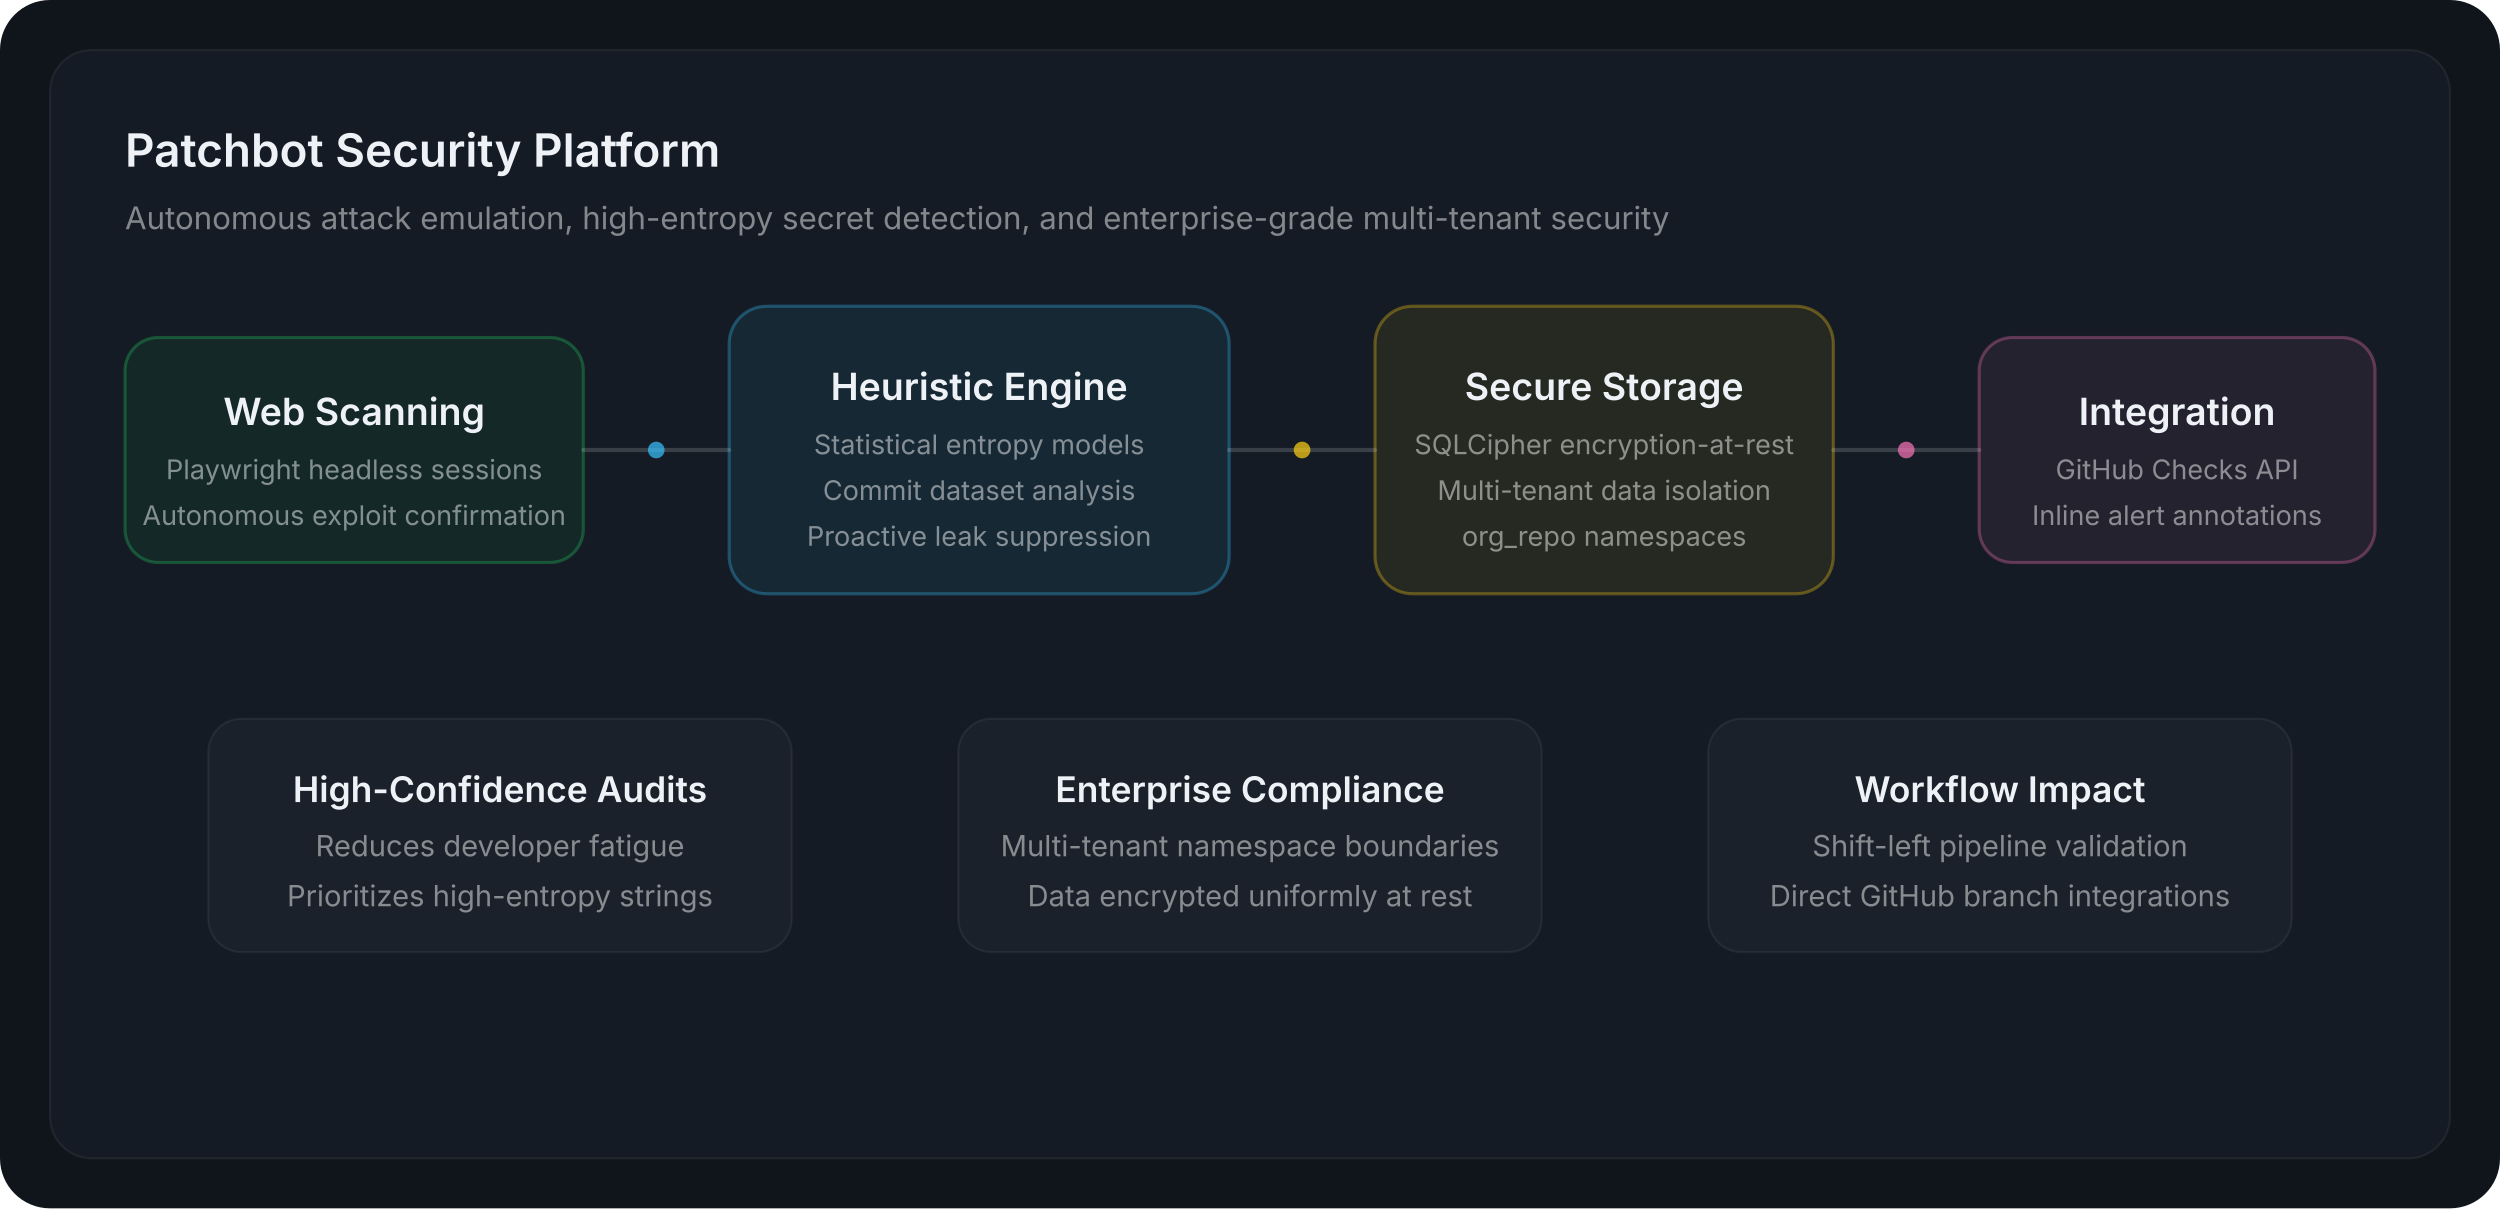
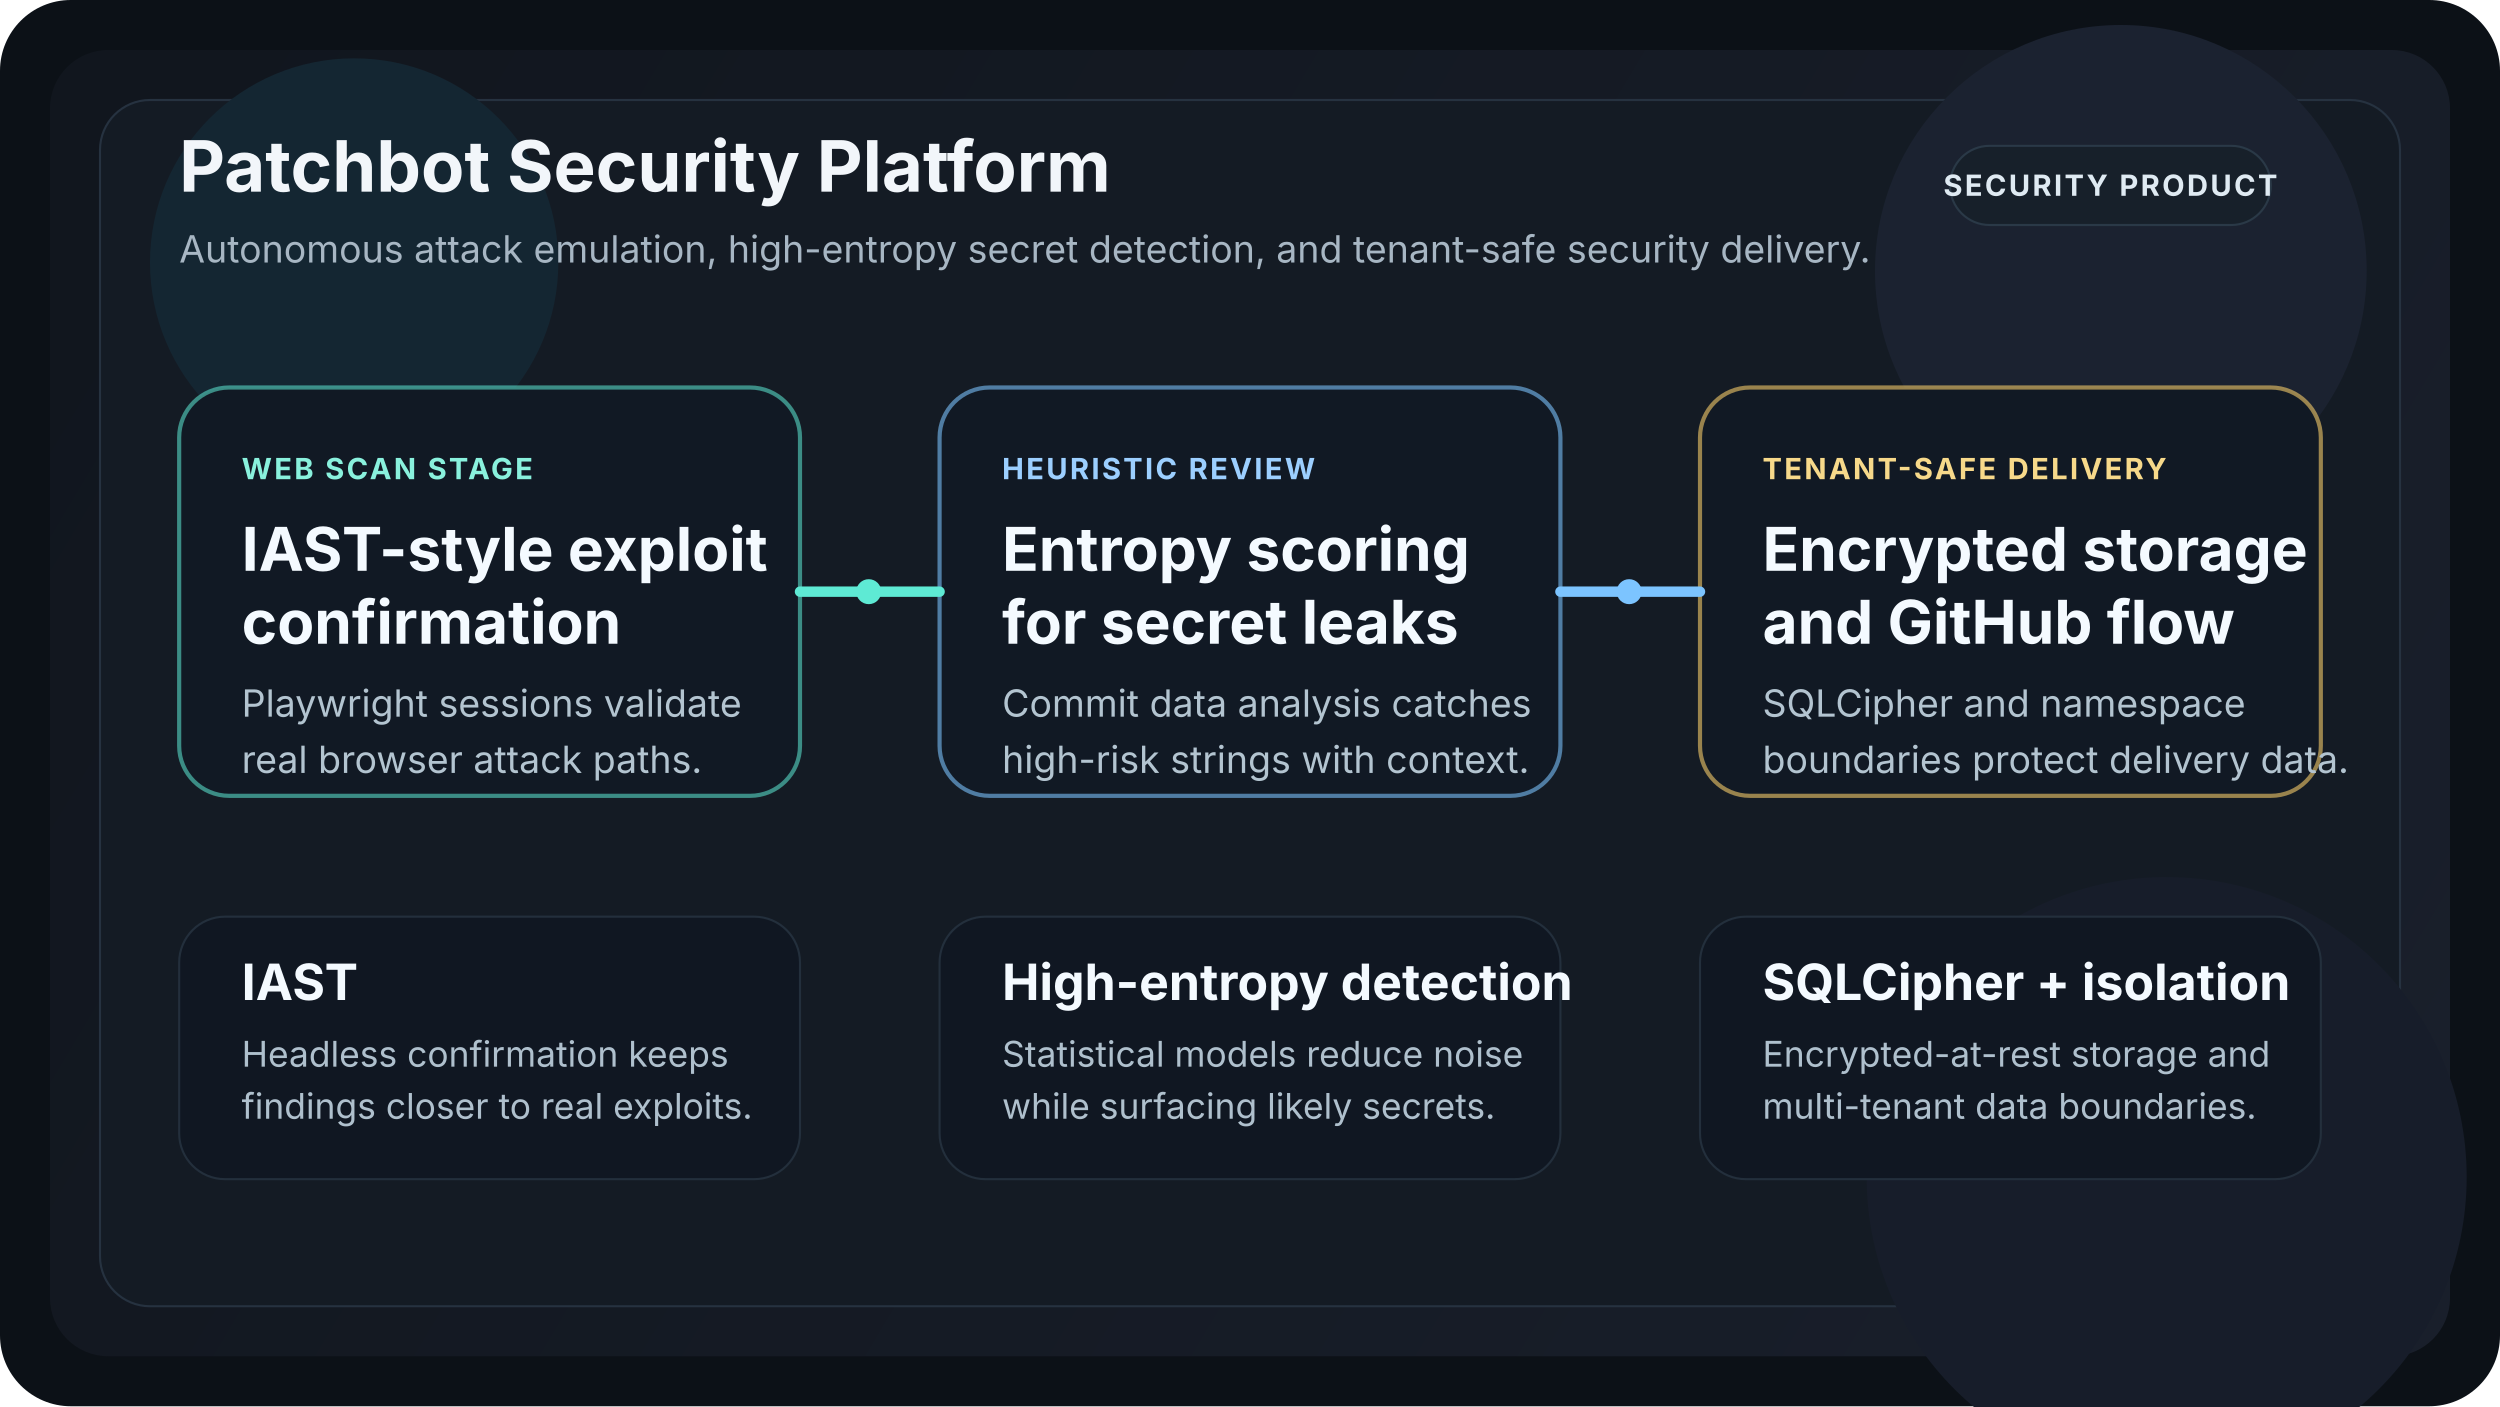
- <svg xmlns="http://www.w3.org/2000/svg" viewBox="0 0 1200 580" fill="none">
-   <rect width="1200" height="580" rx="24" fill="#10151c" />
-   <rect x="24" y="24" width="1152" height="532" rx="20" fill="#141b24" stroke="rgba(255,255,255,0.06)" />
-   <text x="60" y="80" fill="#eef2f7" font-family="Inter, system-ui, sans-serif" font-size="22" font-weight="600">Patchbot Security Platform</text>
-   <text x="60" y="110" fill="rgba(255,255,255,0.48)" font-family="Inter, system-ui, sans-serif" font-size="15">Autonomous attack emulation, high-entropy secret detection, and enterprise-grade multi-tenant security</text>
-   <rect x="60" y="162" width="220" height="108" rx="16" fill="rgba(34,197,94,0.08)" stroke="rgba(34,197,94,0.32)" stroke-width="1.5" />
-   <text x="170" y="204" text-anchor="middle" fill="#eef2f7" font-family="Inter, system-ui, sans-serif" font-size="18" font-weight="600">Web Scanning</text>
-   <text x="170" y="230" text-anchor="middle" fill="rgba(255,255,255,0.48)" font-family="Inter, system-ui, sans-serif" font-size="13">Playwright headless sessions</text>
-   <text x="170" y="252" text-anchor="middle" fill="rgba(255,255,255,0.48)" font-family="Inter, system-ui, sans-serif" font-size="13">Autonomous exploit confirmation</text>
-   <rect x="350" y="147" width="240" height="138" rx="18" fill="rgba(56,189,248,0.08)" stroke="rgba(56,189,248,0.32)" stroke-width="1.5" />
-   <text x="470" y="192" text-anchor="middle" fill="#eef2f7" font-family="Inter, system-ui, sans-serif" font-size="18" font-weight="600">Heuristic Engine</text>
-   <text x="470" y="218" text-anchor="middle" fill="rgba(255,255,255,0.48)" font-family="Inter, system-ui, sans-serif" font-size="13">Statistical entropy models</text>
-   <text x="470" y="240" text-anchor="middle" fill="rgba(255,255,255,0.48)" font-family="Inter, system-ui, sans-serif" font-size="13">Commit dataset analysis</text>
-   <text x="470" y="262" text-anchor="middle" fill="rgba(255,255,255,0.48)" font-family="Inter, system-ui, sans-serif" font-size="13">Proactive leak suppression</text>
-   <rect x="660" y="147" width="220" height="138" rx="18" fill="rgba(250,204,21,0.08)" stroke="rgba(250,204,21,0.32)" stroke-width="1.5" />
-   <text x="770" y="192" text-anchor="middle" fill="#eef2f7" font-family="Inter, system-ui, sans-serif" font-size="18" font-weight="600">Secure Storage</text>
-   <text x="770" y="218" text-anchor="middle" fill="rgba(255,255,255,0.48)" font-family="Inter, system-ui, sans-serif" font-size="13">SQLCipher encryption-at-rest</text>
-   <text x="770" y="240" text-anchor="middle" fill="rgba(255,255,255,0.48)" font-family="Inter, system-ui, sans-serif" font-size="13">Multi-tenant data isolation</text>
-   <text x="770" y="262" text-anchor="middle" fill="rgba(255,255,255,0.48)" font-family="Inter, system-ui, sans-serif" font-size="13">org_repo namespaces</text>
-   <rect x="950" y="162" width="190" height="108" rx="16" fill="rgba(244,114,182,0.08)" stroke="rgba(244,114,182,0.32)" stroke-width="1.5" />
-   <text x="1045" y="204" text-anchor="middle" fill="#eef2f7" font-family="Inter, system-ui, sans-serif" font-size="18" font-weight="600">Integration</text>
-   <text x="1045" y="230" text-anchor="middle" fill="rgba(255,255,255,0.48)" font-family="Inter, system-ui, sans-serif" font-size="13">GitHub Checks API</text>
-   <text x="1045" y="252" text-anchor="middle" fill="rgba(255,255,255,0.48)" font-family="Inter, system-ui, sans-serif" font-size="13">Inline alert annotations</text>
-   <path d="M280 216H350" stroke="rgba(255,255,255,0.16)" stroke-width="2" stroke-linecap="round" />
-   <path d="M590 216H660" stroke="rgba(255,255,255,0.16)" stroke-width="2" stroke-linecap="round" />
-   <path d="M880 216H950" stroke="rgba(255,255,255,0.16)" stroke-width="2" stroke-linecap="round" />
-   <circle cx="315" cy="216" r="4" fill="rgba(56,189,248,0.72)" />
-   <circle cx="625" cy="216" r="4" fill="rgba(250,204,21,0.72)" />
-   <circle cx="915" cy="216" r="4" fill="rgba(244,114,182,0.72)" />
-   <rect x="100" y="345" width="280" height="112" rx="16" fill="rgba(255,255,255,0.03)" stroke="rgba(255,255,255,0.06)" />
-   <text x="240" y="385" text-anchor="middle" fill="#eef2f7" font-family="Inter, system-ui, sans-serif" font-size="17" font-weight="600">High-Confidence Audits</text>
-   <text x="240" y="411" text-anchor="middle" fill="rgba(255,255,255,0.48)" font-family="Inter, system-ui, sans-serif" font-size="14">Reduces developer fatigue</text>
-   <text x="240" y="435" text-anchor="middle" fill="rgba(255,255,255,0.48)" font-family="Inter, system-ui, sans-serif" font-size="14">Prioritizes high-entropy strings</text>
-   <rect x="460" y="345" width="280" height="112" rx="16" fill="rgba(255,255,255,0.03)" stroke="rgba(255,255,255,0.06)" />
-   <text x="600" y="385" text-anchor="middle" fill="#eef2f7" font-family="Inter, system-ui, sans-serif" font-size="17" font-weight="600">Enterprise Compliance</text>
-   <text x="600" y="411" text-anchor="middle" fill="rgba(255,255,255,0.48)" font-family="Inter, system-ui, sans-serif" font-size="14">Multi-tenant namespace boundaries</text>
-   <text x="600" y="435" text-anchor="middle" fill="rgba(255,255,255,0.48)" font-family="Inter, system-ui, sans-serif" font-size="14">Data encrypted uniformly at rest</text>
-   <rect x="820" y="345" width="280" height="112" rx="16" fill="rgba(255,255,255,0.03)" stroke="rgba(255,255,255,0.06)" />
-   <text x="960" y="385" text-anchor="middle" fill="#eef2f7" font-family="Inter, system-ui, sans-serif" font-size="17" font-weight="600">Workflow Impact</text>
-   <text x="960" y="411" text-anchor="middle" fill="rgba(255,255,255,0.48)" font-family="Inter, system-ui, sans-serif" font-size="14">Shift-left pipeline validation</text>
-   <text x="960" y="435" text-anchor="middle" fill="rgba(255,255,255,0.48)" font-family="Inter, system-ui, sans-serif" font-size="14">Direct GitHub branch integrations</text>
+ <svg xmlns="http://www.w3.org/2000/svg" width="1200" height="675" viewBox="0 0 1200 675" fill="none" role="img" aria-labelledby="title desc">
+   <defs>
+     <linearGradient id="bg-patchbot" x1="82" y1="30" x2="1120" y2="650" gradientUnits="userSpaceOnUse">
+       <stop stop-color="#11161E" />
+       <stop offset="1" stop-color="#191F2B" />
+     </linearGradient>
+   </defs>
+   <rect width="1200" height="675" rx="34" fill="#0C1117" />
+   <rect x="24" y="24" width="1152" height="627" rx="28" fill="url(#bg-patchbot)" />
+   <rect x="48" y="48" width="1104" height="579" rx="24" fill="#141B24" stroke="#263240" />
+   <circle cx="170" cy="126" r="98" fill="#142632" />
+   <circle cx="1018" cy="130" r="118" fill="#1B2230" />
+   <circle cx="1040" cy="565" r="144" fill="#171D2A" />
+   <text x="86" y="92" fill="#F2F6FA" font-family="Inter, Arial, sans-serif" font-size="34" font-weight="700">Patchbot Security Platform</text>
+   <text x="86" y="126" fill="#A7B6C3" font-family="Inter, Arial, sans-serif" font-size="18">Autonomous attack emulation, high-entropy secret detection, and tenant-safe security delivery.</text>
+   <rect x="936" y="70" width="154" height="38" rx="19" fill="#17202A" stroke="#2A3947" />
+   <text x="1013" y="94" text-anchor="middle" fill="#DFEAF2" font-family="Inter, Arial, sans-serif" font-size="14" font-weight="700" letter-spacing="0.08em">SECURITY PRODUCT</text>
+   <rect x="86" y="186" width="298" height="196" rx="24" fill="#111924" stroke="#5EEAD4" stroke-opacity="0.55" stroke-width="2" />
+   <rect x="451" y="186" width="298" height="196" rx="24" fill="#111924" stroke="#7CC4FF" stroke-opacity="0.58" stroke-width="2" />
+   <rect x="816" y="186" width="298" height="196" rx="24" fill="#111924" stroke="#F3C969" stroke-opacity="0.6" stroke-width="2" />
+   <text x="116" y="230" fill="#89F1DD" font-family="Inter, Arial, sans-serif" font-size="14" font-weight="700" letter-spacing="0.08em">WEB SCAN STAGE</text>
+   <text x="116" y="274" fill="#F4FAFF" font-family="Inter, Arial, sans-serif" font-size="29" font-weight="700">IAST-style exploit</text>
+   <text x="116" y="309" fill="#F4FAFF" font-family="Inter, Arial, sans-serif" font-size="29" font-weight="700">confirmation</text>
+   <text x="116" y="344" fill="#B3C4D0" font-family="Inter, Arial, sans-serif" font-size="18">Playwright sessions validate</text>
+   <text x="116" y="371" fill="#B3C4D0" font-family="Inter, Arial, sans-serif" font-size="18">real browser attack paths.</text>
+   <text x="481" y="230" fill="#9CCFFF" font-family="Inter, Arial, sans-serif" font-size="14" font-weight="700" letter-spacing="0.08em">HEURISTIC REVIEW</text>
+   <text x="481" y="274" fill="#F4FAFF" font-family="Inter, Arial, sans-serif" font-size="29" font-weight="700">Entropy scoring</text>
+   <text x="481" y="309" fill="#F4FAFF" font-family="Inter, Arial, sans-serif" font-size="29" font-weight="700">for secret leaks</text>
+   <text x="481" y="344" fill="#B3C4D0" font-family="Inter, Arial, sans-serif" font-size="18">Commit data analysis catches</text>
+   <text x="481" y="371" fill="#B3C4D0" font-family="Inter, Arial, sans-serif" font-size="18">high-risk strings with context.</text>
+   <text x="846" y="230" fill="#F7D98A" font-family="Inter, Arial, sans-serif" font-size="14" font-weight="700" letter-spacing="0.08em">TENANT-SAFE DELIVERY</text>
+   <text x="846" y="274" fill="#F4FAFF" font-family="Inter, Arial, sans-serif" font-size="29" font-weight="700">Encrypted storage</text>
+   <text x="846" y="309" fill="#F4FAFF" font-family="Inter, Arial, sans-serif" font-size="29" font-weight="700">and GitHub flow</text>
+   <text x="846" y="344" fill="#B3C4D0" font-family="Inter, Arial, sans-serif" font-size="18">SQLCipher and namespace</text>
+   <text x="846" y="371" fill="#B3C4D0" font-family="Inter, Arial, sans-serif" font-size="18">boundaries protect delivery data.</text>
+   <path d="M384 284H451" stroke="#5EEAD4" stroke-width="5" stroke-linecap="round" />
+   <path d="M749 284H816" stroke="#7CC4FF" stroke-width="5" stroke-linecap="round" />
+   <circle cx="417" cy="284" r="6" fill="#5EEAD4" />
+   <circle cx="782" cy="284" r="6" fill="#7CC4FF" />
+   <rect x="86" y="440" width="298" height="126" rx="22" fill="#101722" stroke="#232F3C" />
+   <rect x="451" y="440" width="298" height="126" rx="22" fill="#101722" stroke="#232F3C" />
+   <rect x="816" y="440" width="298" height="126" rx="22" fill="#101722" stroke="#232F3C" />
+   <text x="116" y="480" fill="#F4FAFF" font-family="Inter, Arial, sans-serif" font-size="24" font-weight="700">IAST</text>
+   <text x="116" y="512" fill="#AFC0CD" font-family="Inter, Arial, sans-serif" font-size="17">Headless confirmation keeps</text>
+   <text x="116" y="537" fill="#AFC0CD" font-family="Inter, Arial, sans-serif" font-size="17">findings closer to real exploits.</text>
+   <text x="481" y="480" fill="#F4FAFF" font-family="Inter, Arial, sans-serif" font-size="24" font-weight="700">High-entropy detection</text>
+   <text x="481" y="512" fill="#AFC0CD" font-family="Inter, Arial, sans-serif" font-size="17">Statistical models reduce noise</text>
+   <text x="481" y="537" fill="#AFC0CD" font-family="Inter, Arial, sans-serif" font-size="17">while surfacing likely secrets.</text>
+   <text x="846" y="480" fill="#F4FAFF" font-family="Inter, Arial, sans-serif" font-size="24" font-weight="700">SQLCipher + isolation</text>
+   <text x="846" y="512" fill="#AFC0CD" font-family="Inter, Arial, sans-serif" font-size="17">Encrypted-at-rest storage and</text>
+   <text x="846" y="537" fill="#AFC0CD" font-family="Inter, Arial, sans-serif" font-size="17">multi-tenant data boundaries.</text>
</svg>
